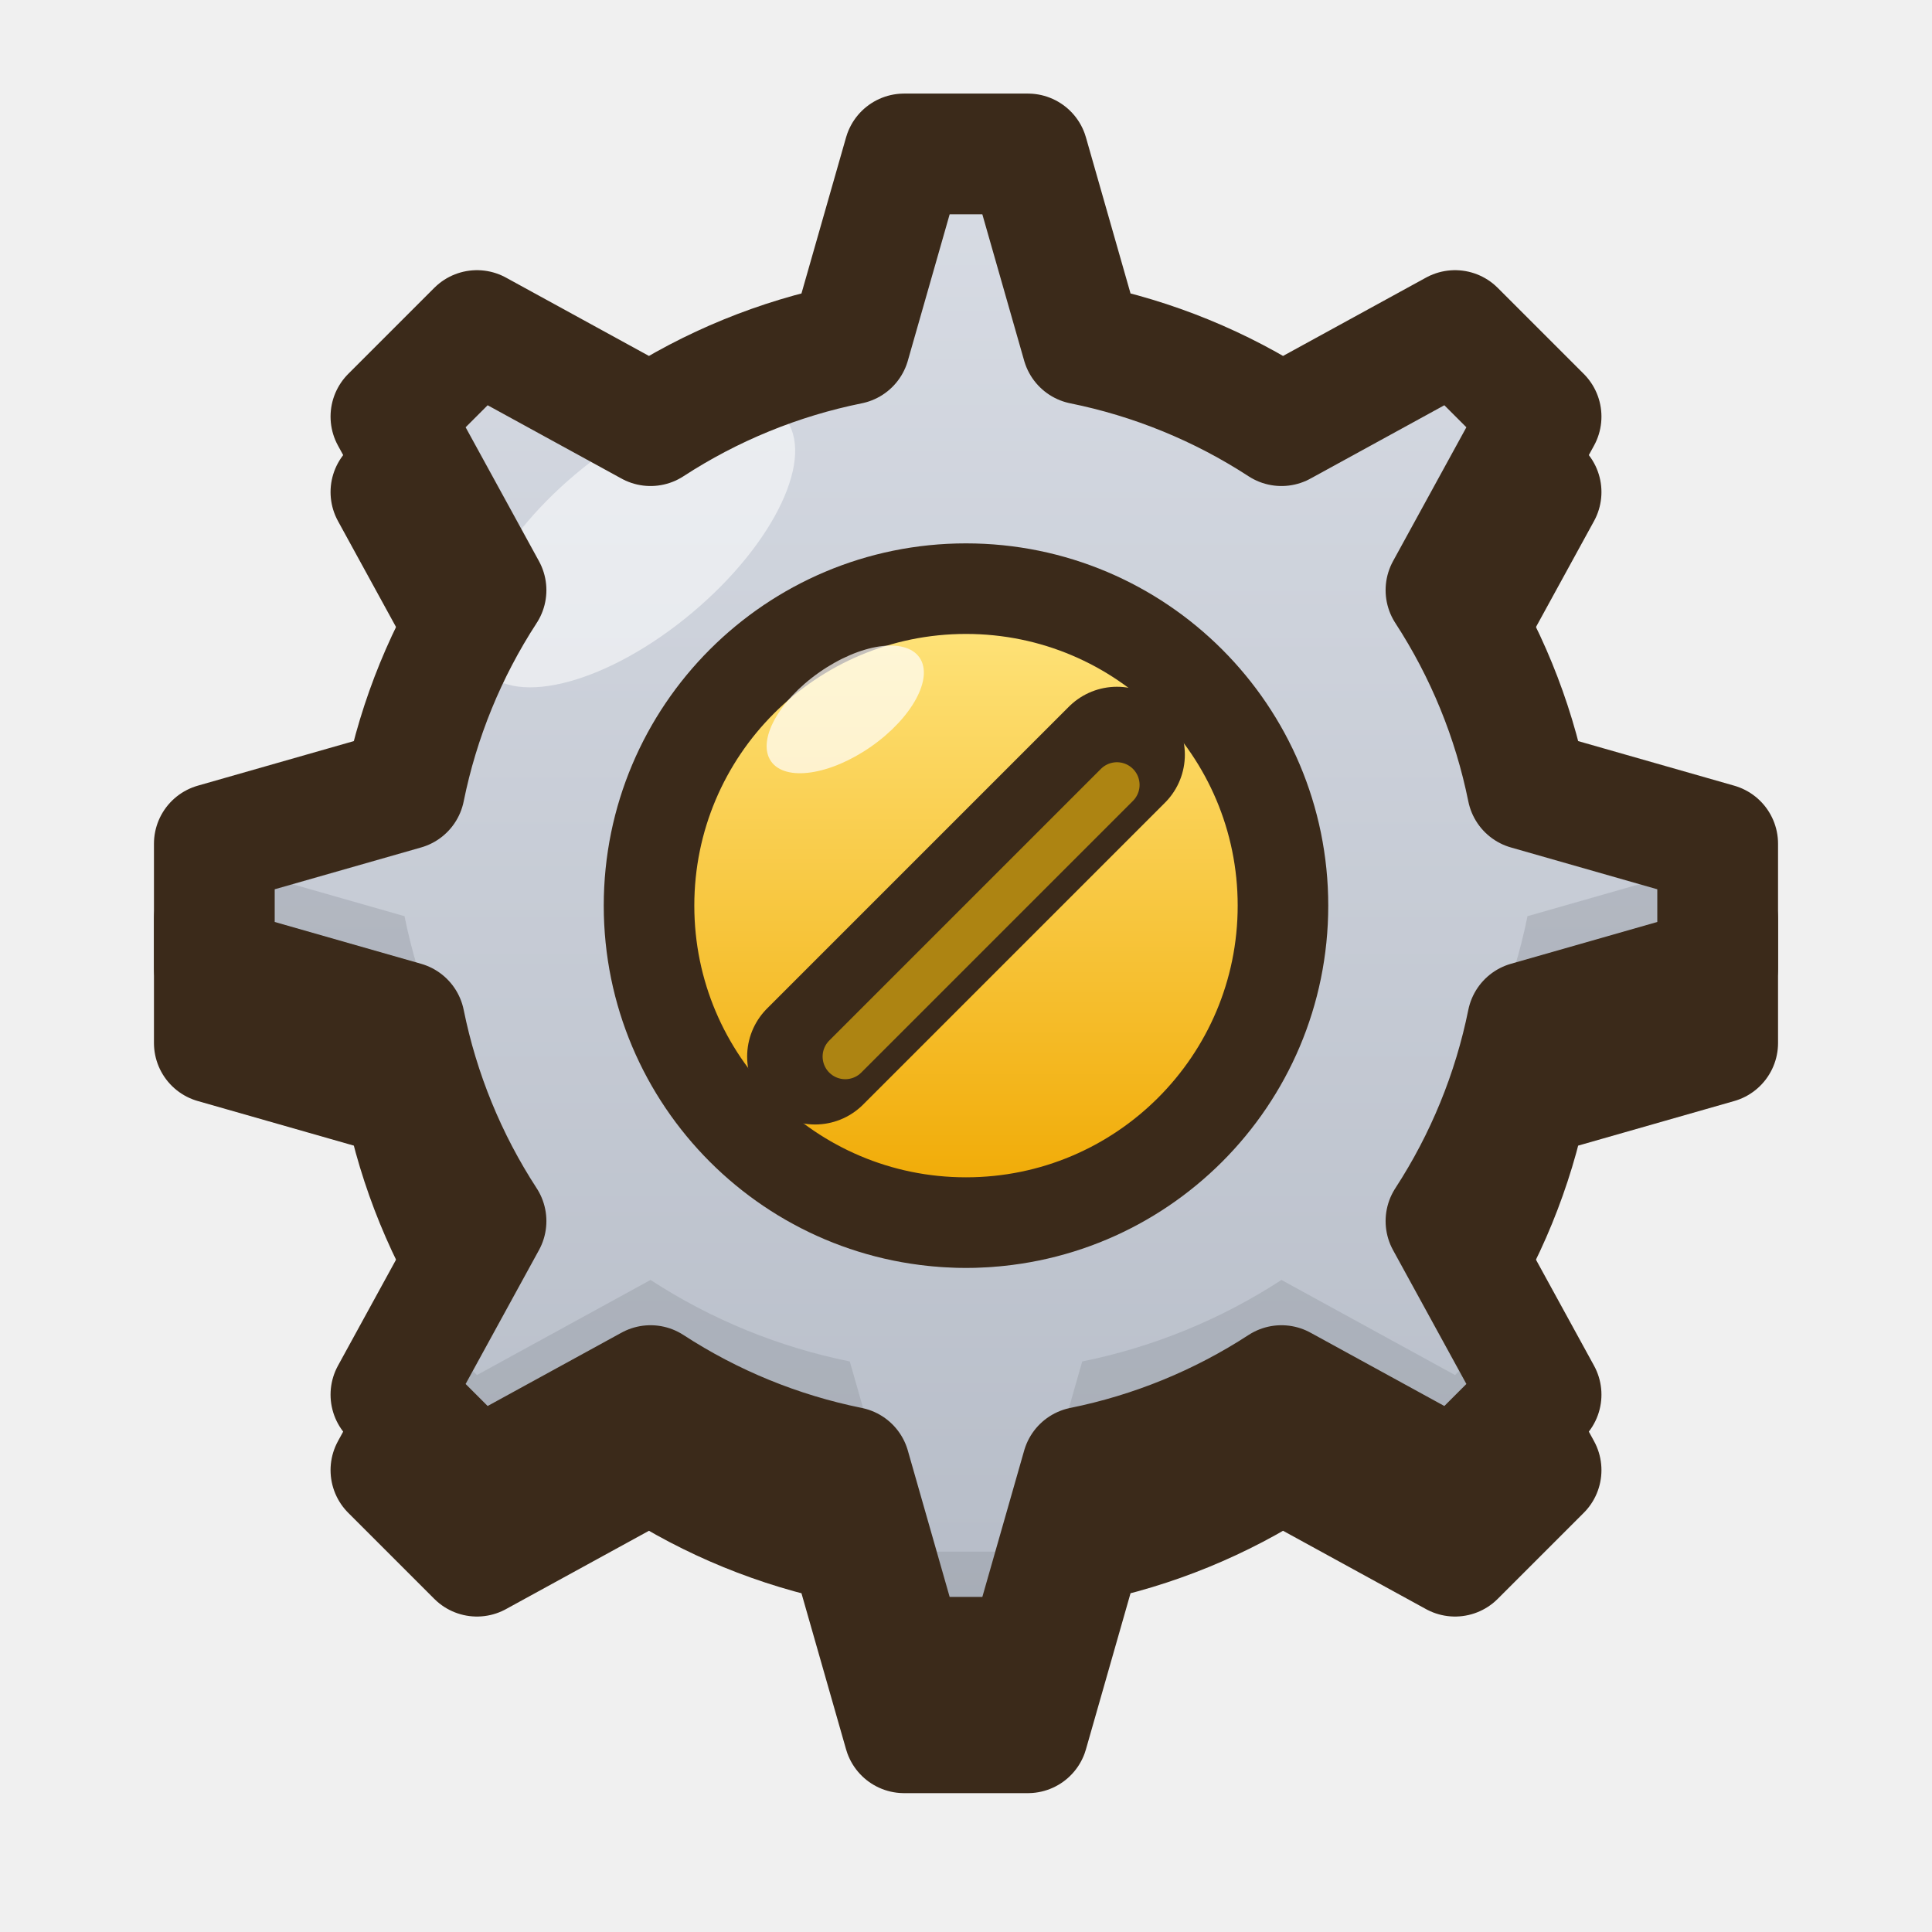
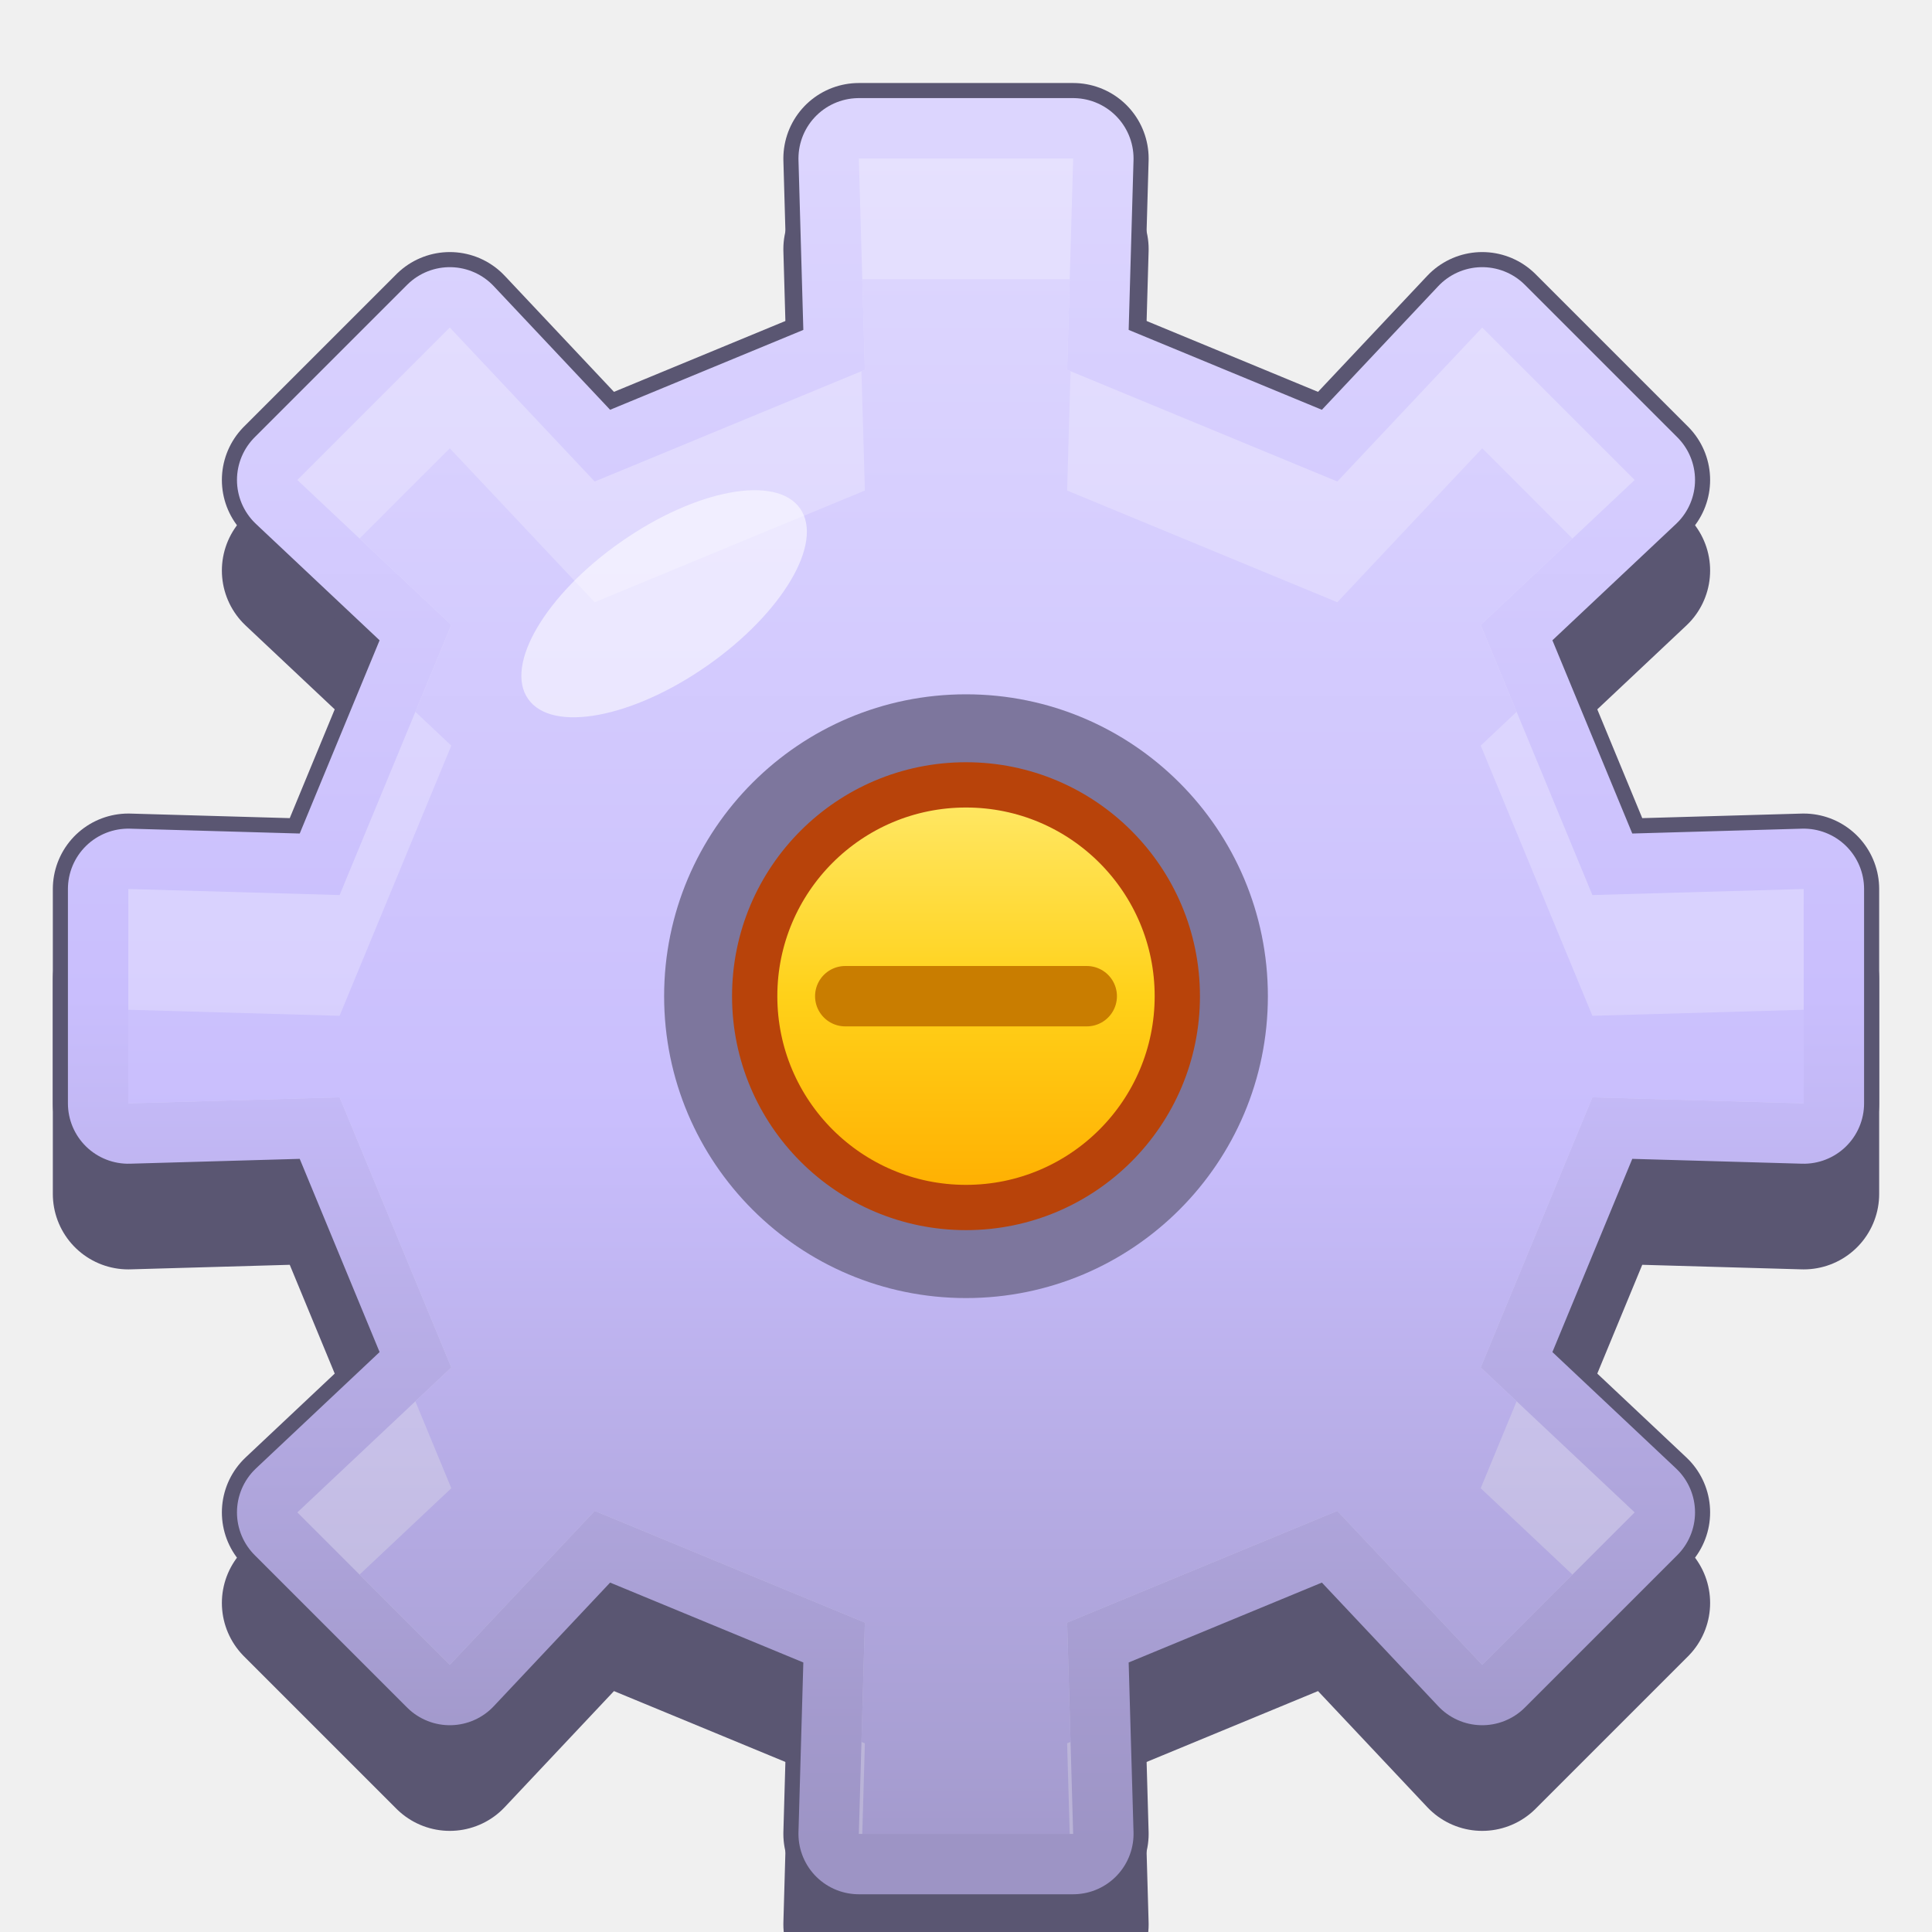
<svg xmlns="http://www.w3.org/2000/svg" viewBox="0 0 128 128" width="128" height="128">
  <defs>
-     <linearGradient id="g" x1="0" y1="0" x2="0" y2="1">
-       <stop offset="0" stop-color="#DADEE6" />
-       <stop offset="1" stop-color="#B8BEC9" />
+     <g id="s10">
+       <path d="M105.5 59.3L119.5 58.9L119.5 73.1L105.5 72.7L98.1 90.6L108.3 100.2L98.2 110.3L88.6 100.1L70.7 107.5L71.1 121.5L56.9 121.5L57.3 107.5L39.4 100.1L29.8 110.3L19.7 100.2L29.9 90.6L22.5 72.7L8.5 73.1L8.5 58.9L22.5 59.3L29.9 41.4L19.7 31.8L29.8 21.7L39.4 31.9L57.3 24.5L56.9 10.5L71.1 10.5L70.7 24.5L88.6 31.9L98.2 21.7L108.3 31.8L98.1 41.4Z" />
+     </g>
+     <path id="p11" d="M105.5 59.3L119.5 58.9L119.5 73.1L105.5 72.7L98.1 90.6L108.3 100.2L98.2 110.3L88.6 100.1L70.7 107.5L71.1 121.5L56.9 121.5L57.3 107.5L39.4 100.1L29.8 110.3L19.7 100.2L29.9 90.6L22.5 72.7L8.5 73.1L8.5 58.9L22.5 59.3L29.9 41.4L19.7 31.8L29.8 21.7L39.4 31.9L57.3 24.5L56.9 10.5L71.1 10.5L70.7 24.5L88.6 31.9L98.2 21.7L108.3 31.8L98.1 41.4Z" />
+     <clipPath id="cp11">
+       <use href="#p11" />
+     </clipPath>
+     <linearGradient id="gp11" x1="0" y1="0" x2="0" y2="1">
+       <stop offset="0" stop-color="#DCD5FE" />
+       <stop offset="0.5" stop-color="#C9BEFD" />
+       <stop offset="1" stop-color="#9D94C5" />
    </linearGradient>
-     <linearGradient id="o" x1="0" y1="0" x2="0" y2="1">
-       <stop offset="0" stop-color="#FFE680" />
-       <stop offset="1" stop-color="#F0A800" />
+     <linearGradient id="gScrew" x1="0" y1="0" x2="0" y2="1">
+       <stop offset="0" stop-color="#FFE96A" />
+       <stop offset="0.5" stop-color="#FFD119" />
+       <stop offset="1" stop-color="#FFAD00" />
    </linearGradient>
-     <path id="s" d="M56.3 22.8L59.9 10.2L68.1 10.2L71.7 22.8A38 38 0 0 1 84.9 28.2L96.4 21.9L102.1 27.6L95.8 39.1A38 38 0 0 1 101.2 52.3L113.8 55.9L113.8 64.1L101.2 67.7A38 38 0 0 1 95.8 80.9L102.1 92.4L96.4 98.1L84.9 91.8A38 38 0 0 1 71.7 97.2L68.1 109.8L59.9 109.8L56.3 97.2A38 38 0 0 1 43.1 91.8L31.6 98.1L25.9 92.4L32.2 80.9A38 38 0 0 1 26.8 67.7L14.2 64.1L14.2 55.9L26.8 52.3A38 38 0 0 1 32.2 39.1L25.9 27.6L31.6 21.9L43.1 28.2A38 38 0 0 1 56.3 22.8Z" />
-     <clipPath id="c">
-       <use href="#s" />
-     </clipPath>
  </defs>
-   <use href="#s" transform="translate(0 5)" fill="#3B2A1A" stroke="#3B2A1A" stroke-width="8" stroke-linejoin="round" />
-   <use href="#s" fill="url(#g)" />
-   <g clip-path="url(#c)">
-     <use href="#s" fill="#888D94" fill-opacity=".35" />
-     <use href="#s" y="-7" fill="url(#g)" />
+   <use href="#s10" fill="#5A5672" stroke="#5A5672" stroke-width="10" stroke-linejoin="round" stroke-linecap="round" transform="translate(0 6)" />
+   <use href="#s10" fill="#5A5672" stroke="#5A5672" stroke-width="10" stroke-linejoin="round" stroke-linecap="round" />
+   <use href="#p11" fill="url(#gp11)" stroke="url(#gp11)" stroke-width="8" stroke-linejoin="round" />
+   <g clip-path="url(#cp11)">
+     <use href="#p11" fill="#FFFFFF" fill-opacity="0.28" />
+     <use href="#p11" fill="url(#gp11)" transform="translate(0 8)" />
  </g>
-   <ellipse cx="42" cy="36" rx="13" ry="6" transform="rotate(-40 42 36)" fill="#FFFFFF" fill-opacity=".55" />
-   <use href="#s" fill="none" stroke="#3B2A1A" stroke-width="8" stroke-linejoin="round" />
-   <circle cx="64" cy="63" r="21" fill="#888D94" />
-   <circle cx="64" cy="60" r="21" fill="url(#o)" stroke="#3B2A1A" stroke-width="6" />
-   <path d="M54 70L74 50" stroke="#3B2A1A" stroke-width="9" stroke-linecap="round" />
-   <path d="M56 70L74 52" stroke="#AD8412" stroke-width="3" stroke-linecap="round" />
-   <ellipse cx="56" cy="47" rx="6" ry="3" transform="rotate(-35 56 47)" fill="#FFFFFF" fill-opacity=".7" />
+   <circle cx="64" cy="66" r="20" fill="#7D769D" />
+   <circle cx="64" cy="66" r="14" fill="url(#gScrew)" />
+   <circle cx="64" cy="66" r="14" fill="none" stroke="#B8430A" stroke-width="3" />
+   <path d="M56 66H72" stroke="#C97D00" stroke-width="4" stroke-linecap="round" />
+   <ellipse cx="44" cy="40" rx="11" ry="5" transform="rotate(-35 44 40)" fill="#FFFFFF" fill-opacity="0.55" />
</svg>
